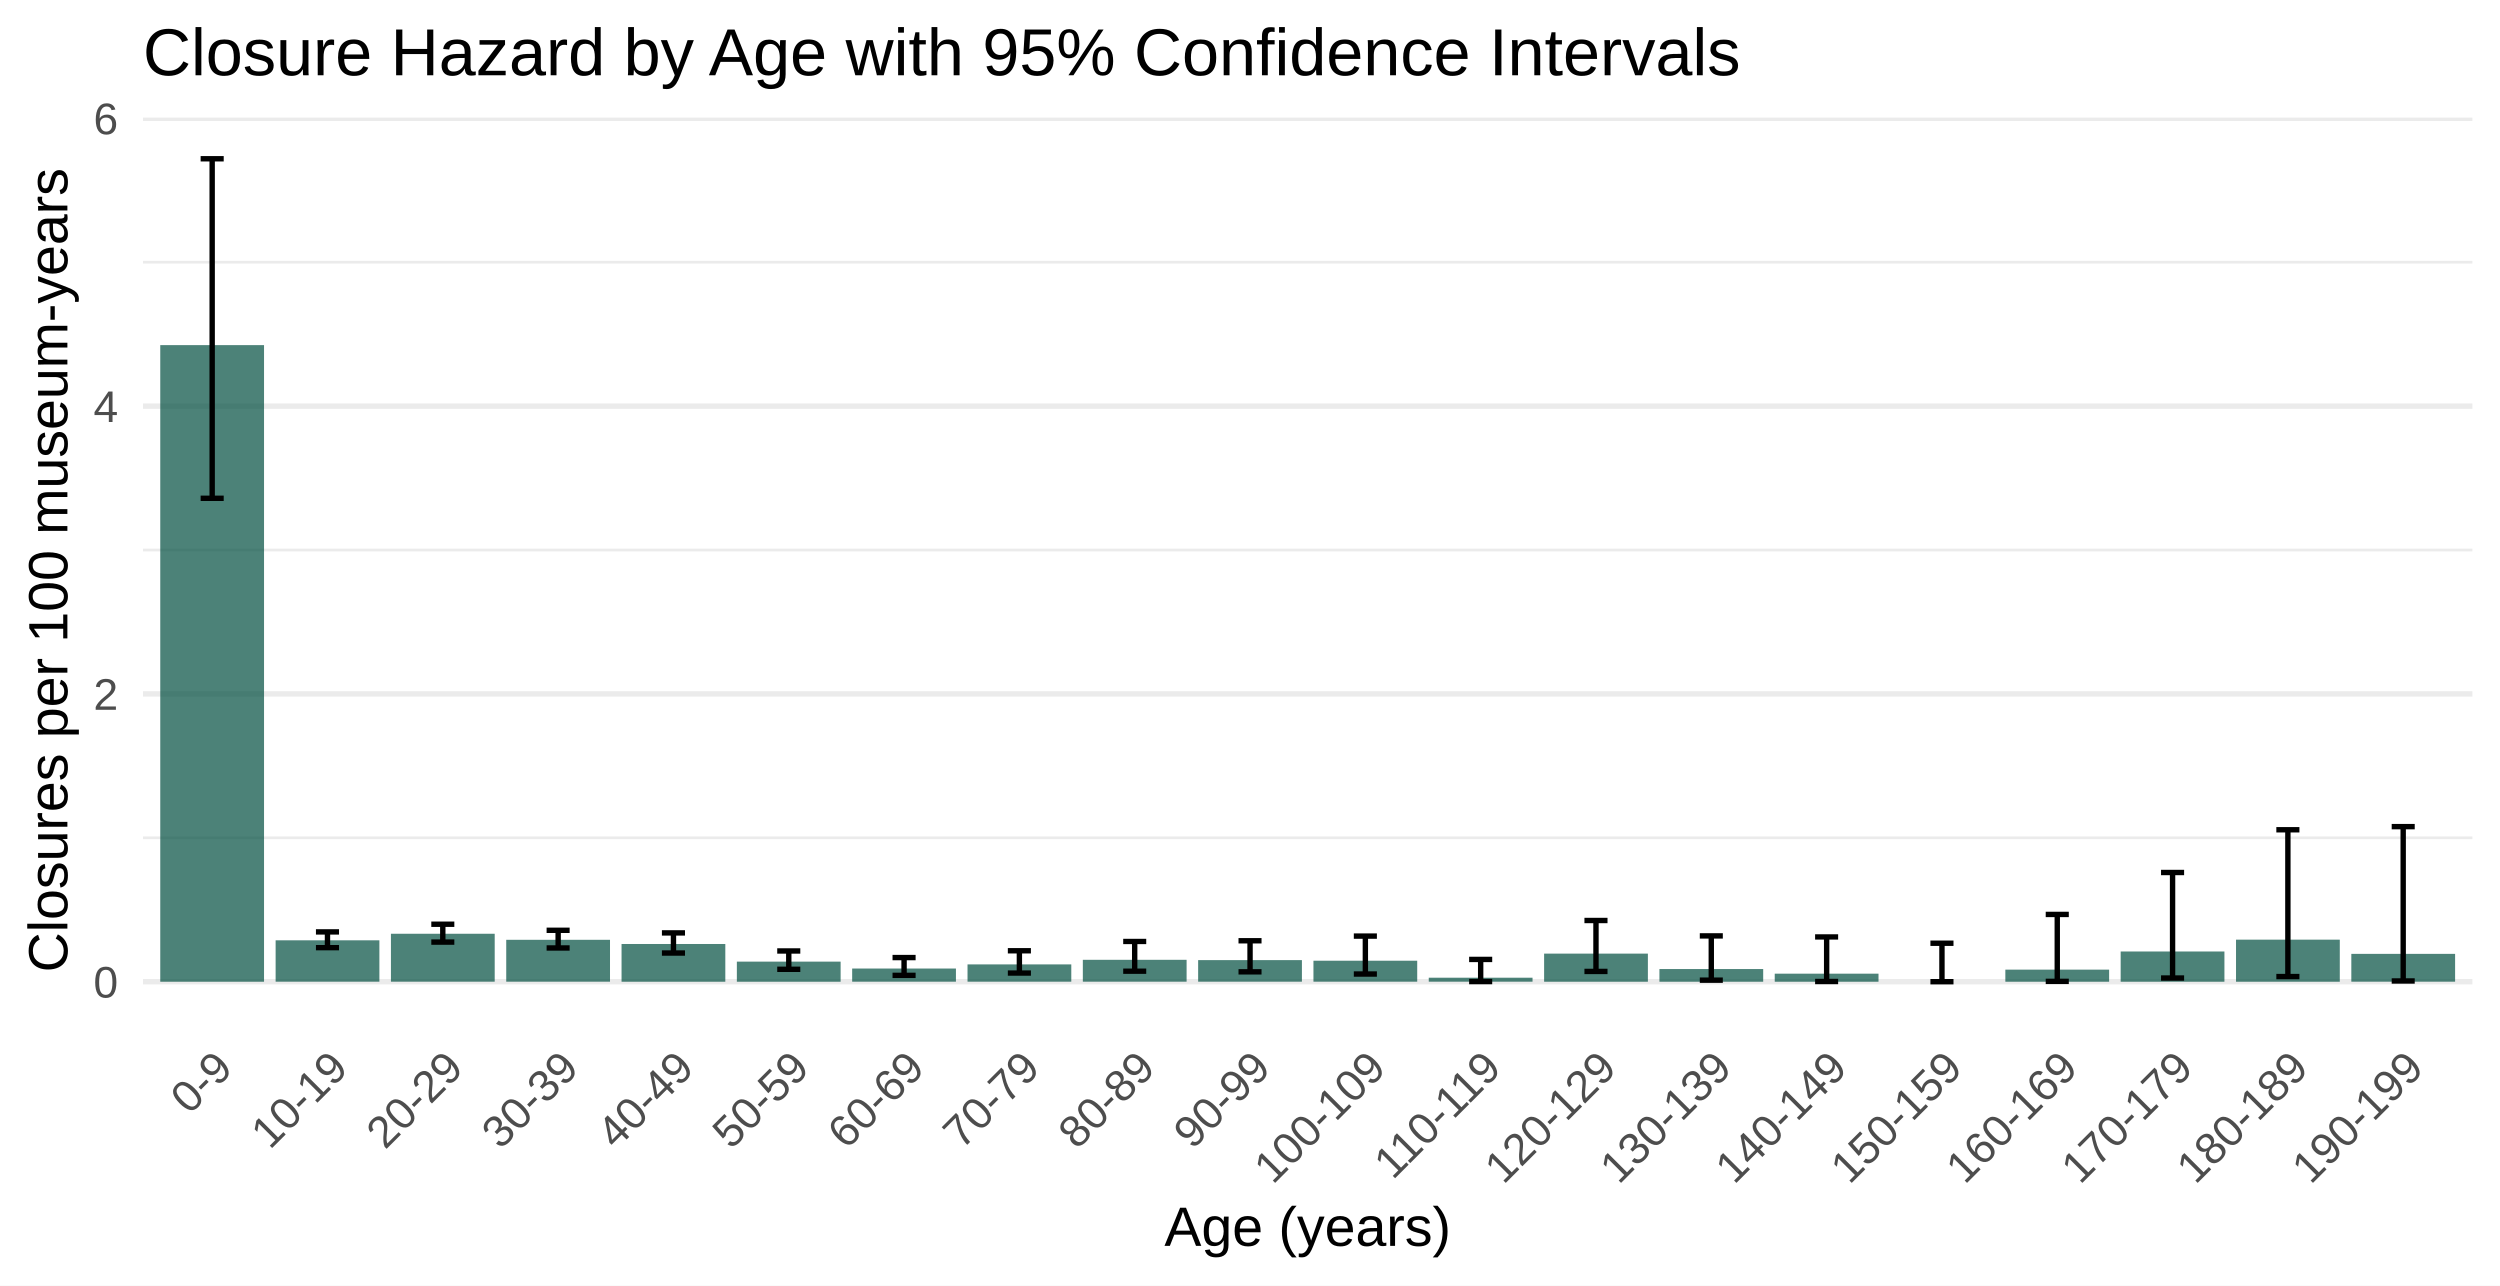
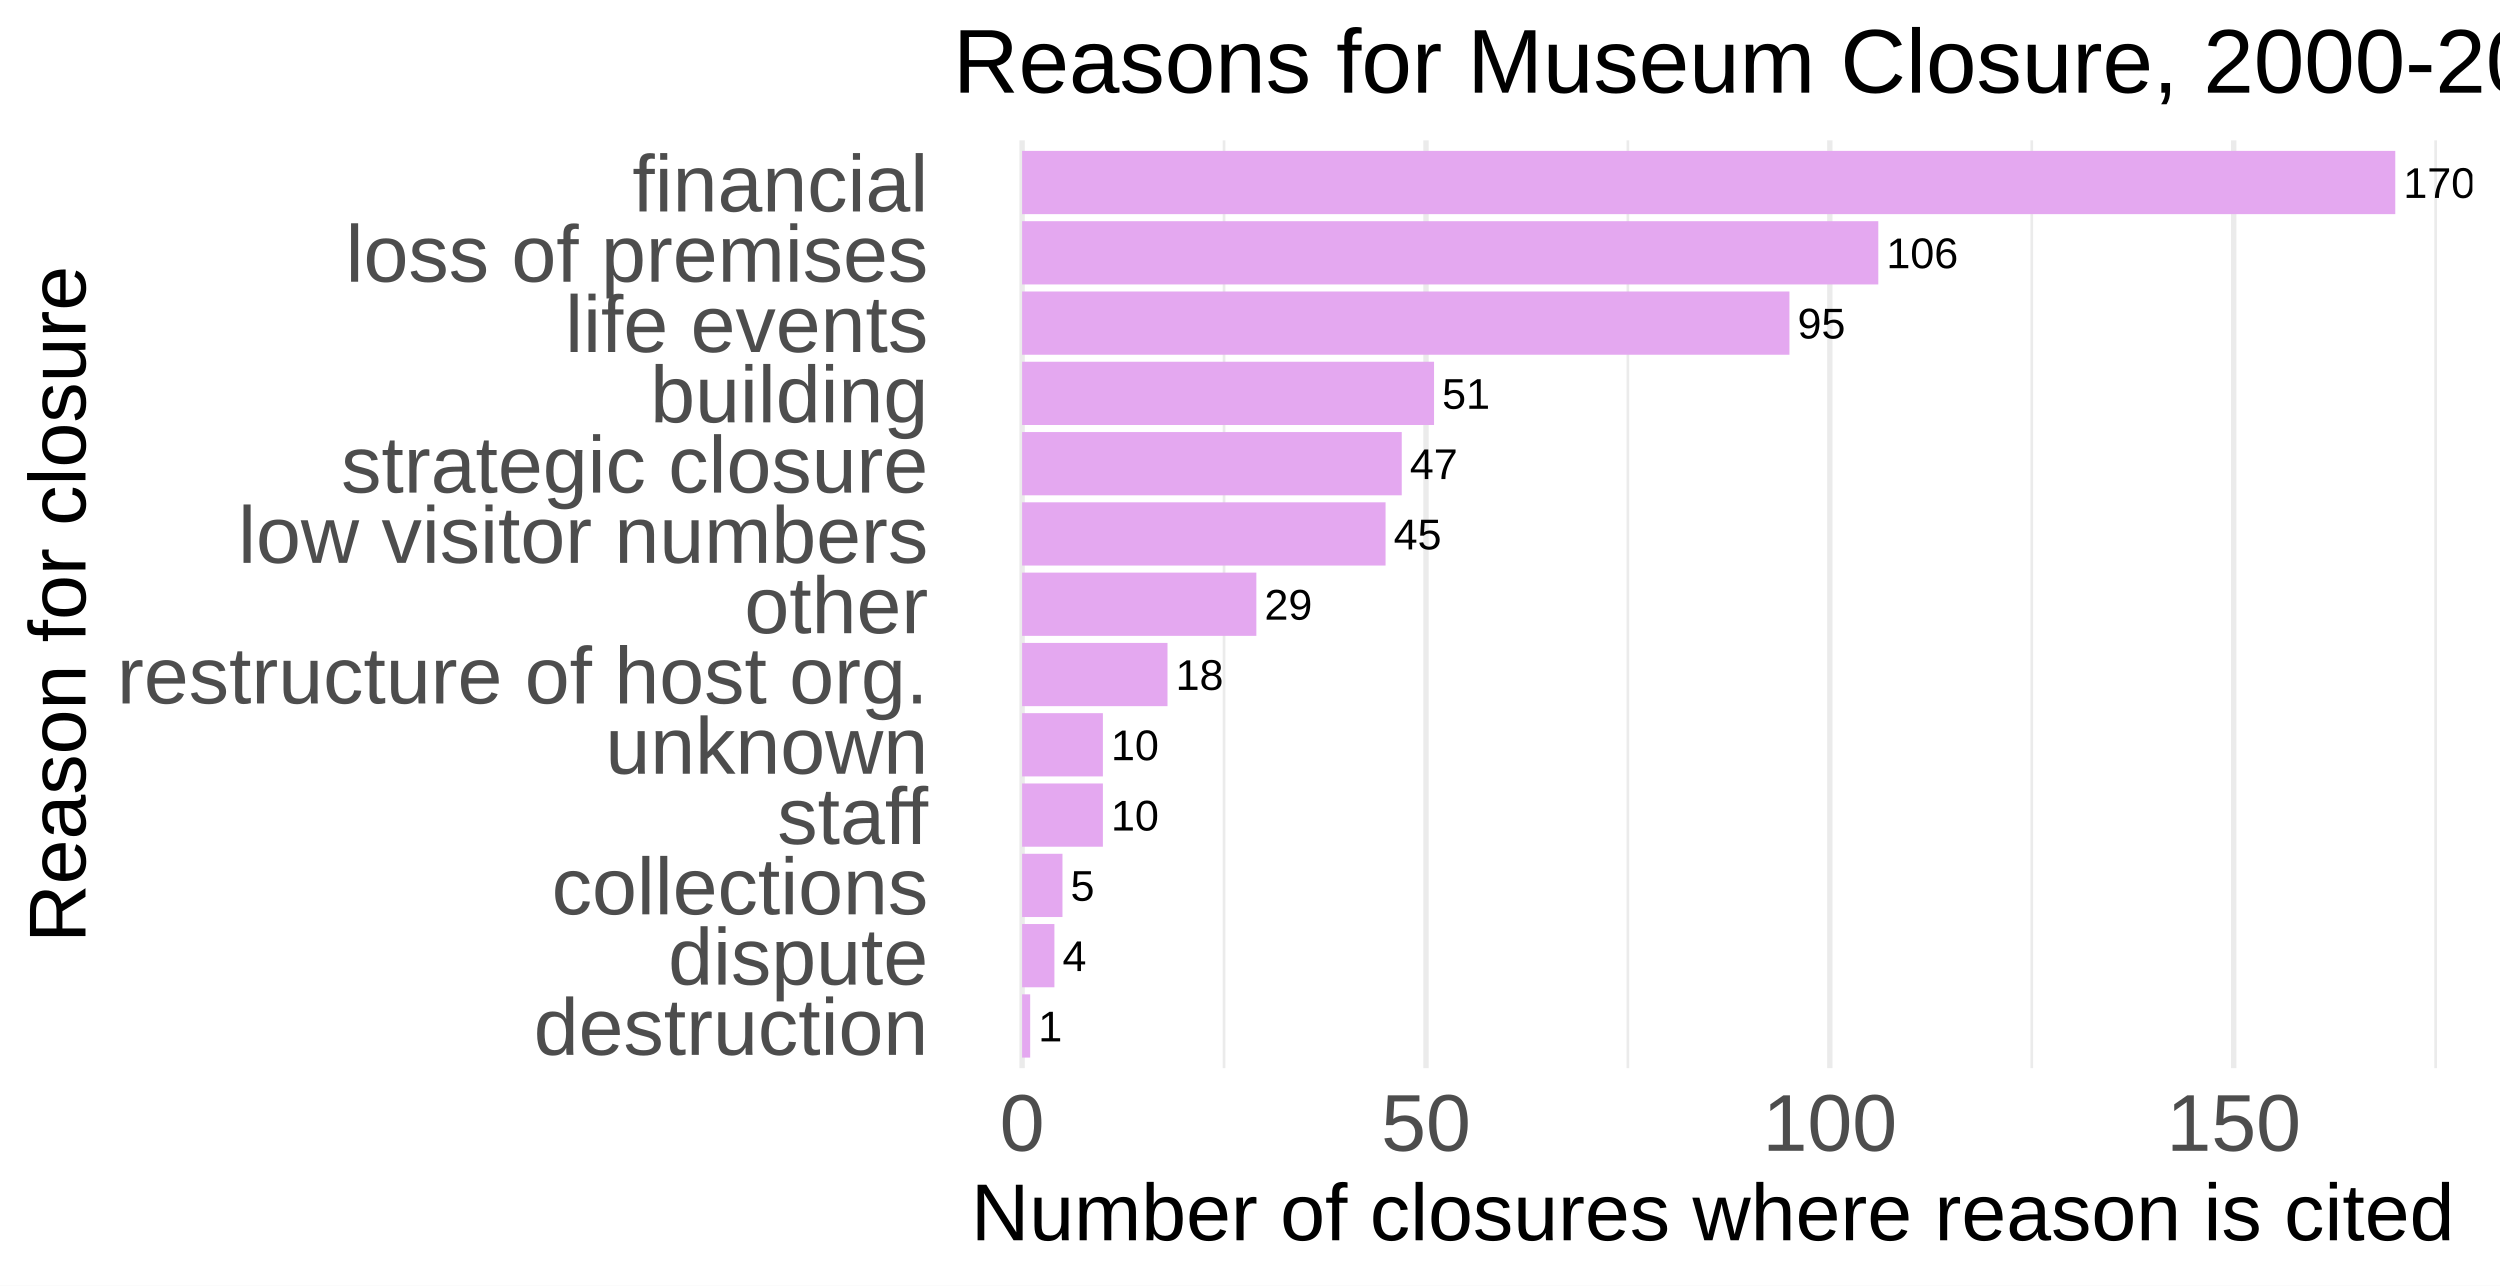
<svg xmlns="http://www.w3.org/2000/svg" class="svglite" width="496.06pt" height="255.12pt" viewBox="0 0 496.06 255.12">
  <defs>
    <style type="text/css">
    .svglite line, .svglite polyline, .svglite polygon, .svglite path, .svglite rect, .svglite circle {
      fill: none;
      stroke: #000000;
      stroke-linecap: round;
      stroke-linejoin: round;
      stroke-miterlimit: 10.00;
    }
    .svglite text {
      white-space: pre;
    }
  </style>
  </defs>
  <rect width="100%" height="100%" style="stroke: none; fill: #FFFFFF;" />
  <defs>
    <clipPath id="cpMC4wMHw0OTYuMDZ8MC4wMHwyNTUuMTI=">
      <rect x="0.00" y="0.00" width="496.06" height="255.12" />
    </clipPath>
  </defs>
  <g clip-path="url(#cpMC4wMHw0OTYuMDZ8MC4wMHwyNTUuMTI=)">
</g>
  <defs>
-     <clipPath id="cpMjguMzd8NDkwLjU4fDIzLjM0fDIwMi45Ng==">
-       <rect x="28.37" y="23.34" width="462.21" height="179.62" />
+     <clipPath id="cpMTg5LjEwfDQ5MC41OHwyNy44NXwyMTEuOTQ=">
+       <rect x="189.10" y="27.85" width="301.48" height="184.09" />
    </clipPath>
  </defs>
-   <g clip-path="url(#cpMjguMzd8NDkwLjU4fDIzLjM0fDIwMi45Ng==)">
-     <polyline points="28.37,166.24 490.58,166.24 " style="stroke-width: 0.53; stroke: #EBEBEB; stroke-linecap: butt;" />
-     <polyline points="28.37,109.14 490.58,109.14 " style="stroke-width: 0.53; stroke: #EBEBEB; stroke-linecap: butt;" />
-     <polyline points="28.37,52.03 490.58,52.03 " style="stroke-width: 0.53; stroke: #EBEBEB; stroke-linecap: butt;" />
-     <polyline points="28.37,194.79 490.58,194.79 " style="stroke-width: 1.07; stroke: #EBEBEB; stroke-linecap: butt;" />
-     <polyline points="28.37,137.69 490.58,137.69 " style="stroke-width: 1.07; stroke: #EBEBEB; stroke-linecap: butt;" />
-     <polyline points="28.37,80.59 490.58,80.59 " style="stroke-width: 1.07; stroke: #EBEBEB; stroke-linecap: butt;" />
-     <polyline points="28.37,23.48 490.58,23.48 " style="stroke-width: 1.07; stroke: #EBEBEB; stroke-linecap: butt;" />
-     <rect x="31.80" y="68.48" width="20.59" height="126.32" style="stroke-width: 1.07; stroke: none; stroke-linecap: butt; stroke-linejoin: miter; fill: #004D40; fill-opacity: 0.70;" />
-     <rect x="54.69" y="186.58" width="20.59" height="8.21" style="stroke-width: 1.07; stroke: none; stroke-linecap: butt; stroke-linejoin: miter; fill: #004D40; fill-opacity: 0.70;" />
-     <rect x="77.57" y="185.28" width="20.59" height="9.51" style="stroke-width: 1.07; stroke: none; stroke-linecap: butt; stroke-linejoin: miter; fill: #004D40; fill-opacity: 0.70;" />
-     <rect x="100.45" y="186.48" width="20.59" height="8.31" style="stroke-width: 1.07; stroke: none; stroke-linecap: butt; stroke-linejoin: miter; fill: #004D40; fill-opacity: 0.70;" />
-     <rect x="123.33" y="187.31" width="20.59" height="7.49" style="stroke-width: 1.07; stroke: none; stroke-linecap: butt; stroke-linejoin: miter; fill: #004D40; fill-opacity: 0.70;" />
-     <rect x="146.21" y="190.81" width="20.59" height="3.99" style="stroke-width: 1.07; stroke: none; stroke-linecap: butt; stroke-linejoin: miter; fill: #004D40; fill-opacity: 0.70;" />
-     <rect x="169.09" y="192.18" width="20.59" height="2.61" style="stroke-width: 1.07; stroke: none; stroke-linecap: butt; stroke-linejoin: miter; fill: #004D40; fill-opacity: 0.70;" />
-     <rect x="191.98" y="191.36" width="20.59" height="3.43" style="stroke-width: 1.07; stroke: none; stroke-linecap: butt; stroke-linejoin: miter; fill: #004D40; fill-opacity: 0.70;" />
-     <rect x="214.86" y="190.45" width="20.59" height="4.34" style="stroke-width: 1.07; stroke: none; stroke-linecap: butt; stroke-linejoin: miter; fill: #004D40; fill-opacity: 0.70;" />
-     <rect x="237.74" y="190.51" width="20.59" height="4.28" style="stroke-width: 1.07; stroke: none; stroke-linecap: butt; stroke-linejoin: miter; fill: #004D40; fill-opacity: 0.70;" />
-     <rect x="260.62" y="190.63" width="20.59" height="4.16" style="stroke-width: 1.07; stroke: none; stroke-linecap: butt; stroke-linejoin: miter; fill: #004D40; fill-opacity: 0.70;" />
-     <rect x="283.50" y="194.00" width="20.59" height="0.79" style="stroke-width: 1.07; stroke: none; stroke-linecap: butt; stroke-linejoin: miter; fill: #004D40; fill-opacity: 0.70;" />
-     <rect x="306.39" y="189.22" width="20.59" height="5.58" style="stroke-width: 1.07; stroke: none; stroke-linecap: butt; stroke-linejoin: miter; fill: #004D40; fill-opacity: 0.70;" />
-     <rect x="329.27" y="192.28" width="20.59" height="2.52" style="stroke-width: 1.07; stroke: none; stroke-linecap: butt; stroke-linejoin: miter; fill: #004D40; fill-opacity: 0.70;" />
-     <rect x="352.15" y="193.20" width="20.59" height="1.60" style="stroke-width: 1.07; stroke: none; stroke-linecap: butt; stroke-linejoin: miter; fill: #004D40; fill-opacity: 0.70;" />
-     <rect x="375.03" y="194.79" width="20.59" height="0.00" style="stroke-width: 1.07; stroke: none; stroke-linecap: butt; stroke-linejoin: miter; fill: #004D40; fill-opacity: 0.70;" />
-     <rect x="397.91" y="192.40" width="20.59" height="2.40" style="stroke-width: 1.07; stroke: none; stroke-linecap: butt; stroke-linejoin: miter; fill: #004D40; fill-opacity: 0.70;" />
-     <rect x="420.79" y="188.80" width="20.59" height="6.00" style="stroke-width: 1.07; stroke: none; stroke-linecap: butt; stroke-linejoin: miter; fill: #004D40; fill-opacity: 0.70;" />
-     <rect x="443.68" y="186.45" width="20.59" height="8.35" style="stroke-width: 1.07; stroke: none; stroke-linecap: butt; stroke-linejoin: miter; fill: #004D40; fill-opacity: 0.70;" />
-     <rect x="466.56" y="189.27" width="20.59" height="5.52" style="stroke-width: 1.07; stroke: none; stroke-linecap: butt; stroke-linejoin: miter; fill: #004D40; fill-opacity: 0.70;" />
-     <polyline points="39.81,31.50 44.39,31.50 " style="stroke-width: 1.07; stroke-linecap: butt;" />
-     <polyline points="42.10,31.50 42.10,98.88 " style="stroke-width: 1.07; stroke-linecap: butt;" />
-     <polyline points="39.81,98.88 44.39,98.88 " style="stroke-width: 1.07; stroke-linecap: butt;" />
-     <polyline points="62.69,184.91 67.27,184.91 " style="stroke-width: 1.07; stroke-linecap: butt;" />
-     <polyline points="64.98,184.91 64.98,188.04 " style="stroke-width: 1.07; stroke-linecap: butt;" />
-     <polyline points="62.69,188.04 67.27,188.04 " style="stroke-width: 1.07; stroke-linecap: butt;" />
-     <polyline points="85.58,183.39 90.15,183.39 " style="stroke-width: 1.07; stroke-linecap: butt;" />
-     <polyline points="87.86,183.39 87.86,186.94 " style="stroke-width: 1.07; stroke-linecap: butt;" />
-     <polyline points="85.58,186.94 90.15,186.94 " style="stroke-width: 1.07; stroke-linecap: butt;" />
-     <polyline points="108.46,184.59 113.03,184.59 " style="stroke-width: 1.07; stroke-linecap: butt;" />
-     <polyline points="110.75,184.59 110.75,188.10 " style="stroke-width: 1.07; stroke-linecap: butt;" />
-     <polyline points="108.46,188.10 113.03,188.10 " style="stroke-width: 1.07; stroke-linecap: butt;" />
-     <polyline points="131.34,185.11 135.92,185.11 " style="stroke-width: 1.07; stroke-linecap: butt;" />
-     <polyline points="133.63,185.11 133.63,189.11 " style="stroke-width: 1.07; stroke-linecap: butt;" />
-     <polyline points="131.34,189.11 135.92,189.11 " style="stroke-width: 1.07; stroke-linecap: butt;" />
-     <polyline points="154.22,188.70 158.80,188.70 " style="stroke-width: 1.07; stroke-linecap: butt;" />
-     <polyline points="156.51,188.70 156.51,192.33 " style="stroke-width: 1.07; stroke-linecap: butt;" />
-     <polyline points="154.22,192.33 158.80,192.33 " style="stroke-width: 1.07; stroke-linecap: butt;" />
-     <polyline points="177.10,190.00 181.68,190.00 " style="stroke-width: 1.07; stroke-linecap: butt;" />
-     <polyline points="179.39,190.00 179.39,193.54 " style="stroke-width: 1.07; stroke-linecap: butt;" />
-     <polyline points="177.10,193.54 181.68,193.54 " style="stroke-width: 1.07; stroke-linecap: butt;" />
-     <polyline points="199.98,188.66 204.56,188.66 " style="stroke-width: 1.07; stroke-linecap: butt;" />
-     <polyline points="202.27,188.66 202.27,193.08 " style="stroke-width: 1.07; stroke-linecap: butt;" />
-     <polyline points="199.98,193.08 204.56,193.08 " style="stroke-width: 1.07; stroke-linecap: butt;" />
-     <polyline points="222.87,186.81 227.44,186.81 " style="stroke-width: 1.07; stroke-linecap: butt;" />
-     <polyline points="225.15,186.81 225.15,192.71 " style="stroke-width: 1.07; stroke-linecap: butt;" />
-     <polyline points="222.87,192.71 227.44,192.71 " style="stroke-width: 1.07; stroke-linecap: butt;" />
-     <polyline points="245.75,186.67 250.32,186.67 " style="stroke-width: 1.07; stroke-linecap: butt;" />
-     <polyline points="248.04,186.67 248.04,192.84 " style="stroke-width: 1.07; stroke-linecap: butt;" />
-     <polyline points="245.75,192.84 250.32,192.84 " style="stroke-width: 1.07; stroke-linecap: butt;" />
-     <polyline points="268.63,185.74 273.21,185.74 " style="stroke-width: 1.07; stroke-linecap: butt;" />
-     <polyline points="270.92,185.74 270.92,193.27 " style="stroke-width: 1.07; stroke-linecap: butt;" />
-     <polyline points="268.63,193.27 273.21,193.27 " style="stroke-width: 1.07; stroke-linecap: butt;" />
-     <polyline points="291.51,190.38 296.09,190.38 " style="stroke-width: 1.07; stroke-linecap: butt;" />
-     <polyline points="293.80,190.38 293.80,194.77 " style="stroke-width: 1.07; stroke-linecap: butt;" />
-     <polyline points="291.51,194.77 296.09,194.77 " style="stroke-width: 1.07; stroke-linecap: butt;" />
-     <polyline points="314.39,182.65 318.97,182.65 " style="stroke-width: 1.07; stroke-linecap: butt;" />
-     <polyline points="316.68,182.65 316.68,192.75 " style="stroke-width: 1.07; stroke-linecap: butt;" />
-     <polyline points="314.39,192.75 318.97,192.75 " style="stroke-width: 1.07; stroke-linecap: butt;" />
-     <polyline points="337.28,185.70 341.85,185.70 " style="stroke-width: 1.07; stroke-linecap: butt;" />
-     <polyline points="339.56,185.70 339.56,194.49 " style="stroke-width: 1.07; stroke-linecap: butt;" />
-     <polyline points="337.28,194.49 341.85,194.49 " style="stroke-width: 1.07; stroke-linecap: butt;" />
-     <polyline points="360.16,185.91 364.73,185.91 " style="stroke-width: 1.07; stroke-linecap: butt;" />
-     <polyline points="362.45,185.91 362.45,194.75 " style="stroke-width: 1.07; stroke-linecap: butt;" />
-     <polyline points="360.16,194.75 364.73,194.75 " style="stroke-width: 1.07; stroke-linecap: butt;" />
-     <polyline points="383.04,187.16 387.62,187.16 " style="stroke-width: 1.07; stroke-linecap: butt;" />
-     <polyline points="385.33,187.16 385.33,194.79 " style="stroke-width: 1.07; stroke-linecap: butt;" />
-     <polyline points="383.04,194.79 387.62,194.79 " style="stroke-width: 1.07; stroke-linecap: butt;" />
-     <polyline points="405.92,181.45 410.50,181.45 " style="stroke-width: 1.07; stroke-linecap: butt;" />
-     <polyline points="408.21,181.45 408.21,194.73 " style="stroke-width: 1.07; stroke-linecap: butt;" />
-     <polyline points="405.92,194.73 410.50,194.73 " style="stroke-width: 1.07; stroke-linecap: butt;" />
-     <polyline points="428.80,173.13 433.38,173.13 " style="stroke-width: 1.07; stroke-linecap: butt;" />
-     <polyline points="431.09,173.13 431.09,194.07 " style="stroke-width: 1.07; stroke-linecap: butt;" />
-     <polyline points="428.80,194.07 433.38,194.07 " style="stroke-width: 1.07; stroke-linecap: butt;" />
-     <polyline points="451.68,164.64 456.26,164.64 " style="stroke-width: 1.07; stroke-linecap: butt;" />
-     <polyline points="453.97,164.64 453.97,193.78 " style="stroke-width: 1.07; stroke-linecap: butt;" />
-     <polyline points="451.68,193.78 456.26,193.78 " style="stroke-width: 1.07; stroke-linecap: butt;" />
-     <polyline points="474.57,164.02 479.14,164.02 " style="stroke-width: 1.07; stroke-linecap: butt;" />
-     <polyline points="476.85,164.02 476.85,194.65 " style="stroke-width: 1.07; stroke-linecap: butt;" />
-     <polyline points="474.57,194.65 479.14,194.65 " style="stroke-width: 1.07; stroke-linecap: butt;" />
+   <g clip-path="url(#cpMTg5LjEwfDQ5MC41OHwyNy44NXwyMTEuOTQ=)">
+     <polyline points="242.88,211.94 242.88,27.85 " style="stroke-width: 0.53; stroke: #EBEBEB; stroke-linecap: butt;" />
+     <polyline points="323.01,211.94 323.01,27.85 " style="stroke-width: 0.53; stroke: #EBEBEB; stroke-linecap: butt;" />
+     <polyline points="403.15,211.94 403.15,27.85 " style="stroke-width: 0.53; stroke: #EBEBEB; stroke-linecap: butt;" />
+     <polyline points="483.29,211.94 483.29,27.85 " style="stroke-width: 0.53; stroke: #EBEBEB; stroke-linecap: butt;" />
+     <polyline points="202.81,211.94 202.81,27.85 " style="stroke-width: 1.07; stroke: #EBEBEB; stroke-linecap: butt;" />
+     <polyline points="282.95,211.94 282.95,27.85 " style="stroke-width: 1.07; stroke: #EBEBEB; stroke-linecap: butt;" />
+     <polyline points="363.08,211.94 363.08,27.85 " style="stroke-width: 1.07; stroke: #EBEBEB; stroke-linecap: butt;" />
+     <polyline points="443.22,211.94 443.22,27.85 " style="stroke-width: 1.07; stroke: #EBEBEB; stroke-linecap: butt;" />
+     <rect x="202.81" y="71.78" width="81.74" height="12.55" style="stroke-width: 1.07; stroke: none; stroke-linecap: butt; stroke-linejoin: miter; fill: #E4A8F0;" />
+     <rect x="202.81" y="169.41" width="8.01" height="12.55" style="stroke-width: 1.07; stroke: none; stroke-linecap: butt; stroke-linejoin: miter; fill: #E4A8F0;" />
+     <rect x="202.81" y="197.30" width="1.60" height="12.55" style="stroke-width: 1.07; stroke: none; stroke-linecap: butt; stroke-linejoin: miter; fill: #E4A8F0;" />
+     <rect x="202.81" y="183.35" width="6.41" height="12.55" style="stroke-width: 1.07; stroke: none; stroke-linecap: butt; stroke-linejoin: miter; fill: #E4A8F0;" />
+     <rect x="202.81" y="29.94" width="272.47" height="12.55" style="stroke-width: 1.07; stroke: none; stroke-linecap: butt; stroke-linejoin: miter; fill: #E4A8F0;" />
+     <rect x="202.81" y="57.84" width="152.26" height="12.55" style="stroke-width: 1.07; stroke: none; stroke-linecap: butt; stroke-linejoin: miter; fill: #E4A8F0;" />
+     <rect x="202.81" y="43.89" width="169.89" height="12.55" style="stroke-width: 1.07; stroke: none; stroke-linecap: butt; stroke-linejoin: miter; fill: #E4A8F0;" />
+     <rect x="202.81" y="99.67" width="72.12" height="12.55" style="stroke-width: 1.07; stroke: none; stroke-linecap: butt; stroke-linejoin: miter; fill: #E4A8F0;" />
+     <rect x="202.81" y="113.62" width="46.48" height="12.55" style="stroke-width: 1.07; stroke: none; stroke-linecap: butt; stroke-linejoin: miter; fill: #E4A8F0;" />
+     <rect x="202.81" y="127.57" width="28.85" height="12.55" style="stroke-width: 1.07; stroke: none; stroke-linecap: butt; stroke-linejoin: miter; fill: #E4A8F0;" />
+     <rect x="202.81" y="155.46" width="16.03" height="12.55" style="stroke-width: 1.07; stroke: none; stroke-linecap: butt; stroke-linejoin: miter; fill: #E4A8F0;" />
+     <rect x="202.81" y="85.73" width="75.33" height="12.55" style="stroke-width: 1.07; stroke: none; stroke-linecap: butt; stroke-linejoin: miter; fill: #E4A8F0;" />
+     <rect x="202.81" y="141.51" width="16.03" height="12.55" style="stroke-width: 1.07; stroke: none; stroke-linecap: butt; stroke-linejoin: miter; fill: #E4A8F0;" />
+     <text x="286.15" y="81.12" style="font-size: 8.54px; font-family: &quot;Arial&quot;;" textLength="9.49px" lengthAdjust="spacingAndGlyphs">51</text>
+     <text x="212.42" y="178.74" style="font-size: 8.54px; font-family: &quot;Arial&quot;;" textLength="4.74px" lengthAdjust="spacingAndGlyphs">5</text>
+     <text x="206.01" y="206.64" style="font-size: 8.54px; font-family: &quot;Arial&quot;;" textLength="4.74px" lengthAdjust="spacingAndGlyphs">1</text>
+     <text x="210.82" y="192.69" style="font-size: 8.54px; font-family: &quot;Arial&quot;;" textLength="4.74px" lengthAdjust="spacingAndGlyphs">4</text>
+     <text x="476.88" y="39.28" style="font-size: 8.54px; font-family: &quot;Arial&quot;;" textLength="14.23px" lengthAdjust="spacingAndGlyphs">170</text>
+     <text x="356.67" y="67.17" style="font-size: 8.54px; font-family: &quot;Arial&quot;;" textLength="9.49px" lengthAdjust="spacingAndGlyphs">95</text>
+     <text x="374.30" y="53.22" style="font-size: 8.54px; font-family: &quot;Arial&quot;;" textLength="14.23px" lengthAdjust="spacingAndGlyphs">106</text>
+     <text x="276.53" y="109.01" style="font-size: 8.54px; font-family: &quot;Arial&quot;;" textLength="9.49px" lengthAdjust="spacingAndGlyphs">45</text>
+     <text x="250.89" y="122.96" style="font-size: 8.54px; font-family: &quot;Arial&quot;;" textLength="9.49px" lengthAdjust="spacingAndGlyphs">29</text>
+     <text x="233.26" y="136.90" style="font-size: 8.54px; font-family: &quot;Arial&quot;;" textLength="9.49px" lengthAdjust="spacingAndGlyphs">18</text>
+     <text x="220.44" y="164.80" style="font-size: 8.54px; font-family: &quot;Arial&quot;;" textLength="9.49px" lengthAdjust="spacingAndGlyphs">10</text>
+     <text x="279.74" y="95.06" style="font-size: 8.54px; font-family: &quot;Arial&quot;;" textLength="9.49px" lengthAdjust="spacingAndGlyphs">47</text>
+     <text x="220.44" y="150.85" style="font-size: 8.54px; font-family: &quot;Arial&quot;;" textLength="9.49px" lengthAdjust="spacingAndGlyphs">10</text>
  </g>
  <g clip-path="url(#cpMC4wMHw0OTYuMDZ8MC4wMHwyNTUuMTI=)">
-     <text x="23.44" y="197.95" text-anchor="end" style="font-size: 8.80px;fill: #4D4D4D; font-family: &quot;Arial&quot;;" textLength="4.90px" lengthAdjust="spacingAndGlyphs">0</text>
-     <text x="23.44" y="140.84" text-anchor="end" style="font-size: 8.80px;fill: #4D4D4D; font-family: &quot;Arial&quot;;" textLength="4.90px" lengthAdjust="spacingAndGlyphs">2</text>
-     <text x="23.44" y="83.74" text-anchor="end" style="font-size: 8.80px;fill: #4D4D4D; font-family: &quot;Arial&quot;;" textLength="4.90px" lengthAdjust="spacingAndGlyphs">4</text>
-     <text x="23.44" y="26.64" text-anchor="end" style="font-size: 8.80px;fill: #4D4D4D; font-family: &quot;Arial&quot;;" textLength="4.90px" lengthAdjust="spacingAndGlyphs">6</text>
-     <text transform="translate(46.56,212.35) rotate(-45)" text-anchor="end" style="font-size: 8.80px;fill: #4D4D4D; font-family: &quot;Arial&quot;;" textLength="12.72px" lengthAdjust="spacingAndGlyphs">0-9</text>
-     <text transform="translate(69.44,212.35) rotate(-45)" text-anchor="end" style="font-size: 8.80px;fill: #4D4D4D; font-family: &quot;Arial&quot;;" textLength="22.51px" lengthAdjust="spacingAndGlyphs">10-19</text>
-     <text transform="translate(92.32,212.35) rotate(-45)" text-anchor="end" style="font-size: 8.80px;fill: #4D4D4D; font-family: &quot;Arial&quot;;" textLength="22.51px" lengthAdjust="spacingAndGlyphs">20-29</text>
-     <text transform="translate(115.21,212.35) rotate(-45)" text-anchor="end" style="font-size: 8.80px;fill: #4D4D4D; font-family: &quot;Arial&quot;;" textLength="22.51px" lengthAdjust="spacingAndGlyphs">30-39</text>
-     <text transform="translate(138.09,212.35) rotate(-45)" text-anchor="end" style="font-size: 8.80px;fill: #4D4D4D; font-family: &quot;Arial&quot;;" textLength="22.51px" lengthAdjust="spacingAndGlyphs">40-49</text>
-     <text transform="translate(160.97,212.35) rotate(-45)" text-anchor="end" style="font-size: 8.80px;fill: #4D4D4D; font-family: &quot;Arial&quot;;" textLength="22.51px" lengthAdjust="spacingAndGlyphs">50-59</text>
-     <text transform="translate(183.85,212.35) rotate(-45)" text-anchor="end" style="font-size: 8.80px;fill: #4D4D4D; font-family: &quot;Arial&quot;;" textLength="22.51px" lengthAdjust="spacingAndGlyphs">60-69</text>
-     <text transform="translate(206.73,212.35) rotate(-45)" text-anchor="end" style="font-size: 8.80px;fill: #4D4D4D; font-family: &quot;Arial&quot;;" textLength="22.51px" lengthAdjust="spacingAndGlyphs">70-79</text>
-     <text transform="translate(229.61,212.35) rotate(-45)" text-anchor="end" style="font-size: 8.80px;fill: #4D4D4D; font-family: &quot;Arial&quot;;" textLength="22.51px" lengthAdjust="spacingAndGlyphs">80-89</text>
-     <text transform="translate(252.50,212.35) rotate(-45)" text-anchor="end" style="font-size: 8.80px;fill: #4D4D4D; font-family: &quot;Arial&quot;;" textLength="22.51px" lengthAdjust="spacingAndGlyphs">90-99</text>
-     <text transform="translate(275.38,212.35) rotate(-45)" text-anchor="end" style="font-size: 8.80px;fill: #4D4D4D; font-family: &quot;Arial&quot;;" textLength="32.31px" lengthAdjust="spacingAndGlyphs">100-109</text>
-     <text transform="translate(298.26,212.35) rotate(-45)" text-anchor="end" style="font-size: 8.80px;fill: #4D4D4D; font-family: &quot;Arial&quot;;" textLength="32.31px" lengthAdjust="spacingAndGlyphs">110-119</text>
-     <text transform="translate(321.14,212.35) rotate(-45)" text-anchor="end" style="font-size: 8.80px;fill: #4D4D4D; font-family: &quot;Arial&quot;;" textLength="32.31px" lengthAdjust="spacingAndGlyphs">120-129</text>
-     <text transform="translate(344.02,212.35) rotate(-45)" text-anchor="end" style="font-size: 8.80px;fill: #4D4D4D; font-family: &quot;Arial&quot;;" textLength="32.31px" lengthAdjust="spacingAndGlyphs">130-139</text>
-     <text transform="translate(366.91,212.35) rotate(-45)" text-anchor="end" style="font-size: 8.80px;fill: #4D4D4D; font-family: &quot;Arial&quot;;" textLength="32.31px" lengthAdjust="spacingAndGlyphs">140-149</text>
-     <text transform="translate(389.79,212.35) rotate(-45)" text-anchor="end" style="font-size: 8.80px;fill: #4D4D4D; font-family: &quot;Arial&quot;;" textLength="32.31px" lengthAdjust="spacingAndGlyphs">150-159</text>
-     <text transform="translate(412.67,212.35) rotate(-45)" text-anchor="end" style="font-size: 8.80px;fill: #4D4D4D; font-family: &quot;Arial&quot;;" textLength="32.31px" lengthAdjust="spacingAndGlyphs">160-169</text>
-     <text transform="translate(435.55,212.35) rotate(-45)" text-anchor="end" style="font-size: 8.80px;fill: #4D4D4D; font-family: &quot;Arial&quot;;" textLength="32.31px" lengthAdjust="spacingAndGlyphs">170-179</text>
-     <text transform="translate(458.43,212.35) rotate(-45)" text-anchor="end" style="font-size: 8.80px;fill: #4D4D4D; font-family: &quot;Arial&quot;;" textLength="32.31px" lengthAdjust="spacingAndGlyphs">180-189</text>
-     <text transform="translate(481.31,212.35) rotate(-45)" text-anchor="end" style="font-size: 8.80px;fill: #4D4D4D; font-family: &quot;Arial&quot;;" textLength="32.31px" lengthAdjust="spacingAndGlyphs">190-199</text>
-     <text x="259.48" y="247.21" text-anchor="middle" style="font-size: 11.00px; font-family: &quot;Arial&quot;;" textLength="56.87px" lengthAdjust="spacingAndGlyphs">Age (years)</text>
-     <text transform="translate(13.37,113.15) rotate(-90)" text-anchor="middle" style="font-size: 11.00px; font-family: &quot;Arial&quot;;" textLength="159.60px" lengthAdjust="spacingAndGlyphs">Closures per 100 museum-years</text>
-     <text x="28.37" y="14.94" style="font-size: 13.20px; font-family: &quot;Arial&quot;;" textLength="317.48px" lengthAdjust="spacingAndGlyphs">Closure Hazard by Age with 95% Confidence Intervals</text>
+     <text x="184.17" y="209.31" text-anchor="end" style="font-size: 16.00px;fill: #4D4D4D; font-family: &quot;Arial&quot;;" textLength="78.26px" lengthAdjust="spacingAndGlyphs">destruction</text>
+     <text x="184.17" y="195.37" text-anchor="end" style="font-size: 16.00px;fill: #4D4D4D; font-family: &quot;Arial&quot;;" textLength="51.60px" lengthAdjust="spacingAndGlyphs">dispute</text>
+     <text x="184.17" y="181.42" text-anchor="end" style="font-size: 16.00px;fill: #4D4D4D; font-family: &quot;Arial&quot;;" textLength="74.71px" lengthAdjust="spacingAndGlyphs">collections</text>
+     <text x="184.17" y="167.47" text-anchor="end" style="font-size: 16.00px;fill: #4D4D4D; font-family: &quot;Arial&quot;;" textLength="30.23px" lengthAdjust="spacingAndGlyphs">staff</text>
+     <text x="184.17" y="153.53" text-anchor="end" style="font-size: 16.00px;fill: #4D4D4D; font-family: &quot;Arial&quot;;" textLength="64.05px" lengthAdjust="spacingAndGlyphs">unknown</text>
+     <text x="184.17" y="139.58" text-anchor="end" style="font-size: 16.00px;fill: #4D4D4D; font-family: &quot;Arial&quot;;" textLength="160.94px" lengthAdjust="spacingAndGlyphs">restructure of host org.</text>
+     <text x="184.17" y="125.64" text-anchor="end" style="font-size: 16.00px;fill: #4D4D4D; font-family: &quot;Arial&quot;;" textLength="36.47px" lengthAdjust="spacingAndGlyphs">other</text>
+     <text x="184.17" y="111.69" text-anchor="end" style="font-size: 16.00px;fill: #4D4D4D; font-family: &quot;Arial&quot;;" textLength="136.93px" lengthAdjust="spacingAndGlyphs">low visitor numbers</text>
+     <text x="184.17" y="97.74" text-anchor="end" style="font-size: 16.00px;fill: #4D4D4D; font-family: &quot;Arial&quot;;" textLength="116.49px" lengthAdjust="spacingAndGlyphs">strategic closure</text>
+     <text x="184.17" y="83.80" text-anchor="end" style="font-size: 16.00px;fill: #4D4D4D; font-family: &quot;Arial&quot;;" textLength="55.17px" lengthAdjust="spacingAndGlyphs">building</text>
+     <text x="184.17" y="69.85" text-anchor="end" style="font-size: 16.00px;fill: #4D4D4D; font-family: &quot;Arial&quot;;" textLength="72.04px" lengthAdjust="spacingAndGlyphs">life events</text>
+     <text x="184.17" y="55.90" text-anchor="end" style="font-size: 16.00px;fill: #4D4D4D; font-family: &quot;Arial&quot;;" textLength="115.59px" lengthAdjust="spacingAndGlyphs">loss of premises</text>
+     <text x="184.17" y="41.96" text-anchor="end" style="font-size: 16.00px;fill: #4D4D4D; font-family: &quot;Arial&quot;;" textLength="58.71px" lengthAdjust="spacingAndGlyphs">financial</text>
+     <text x="202.81" y="228.35" text-anchor="middle" style="font-size: 16.00px;fill: #4D4D4D; font-family: &quot;Arial&quot;;" textLength="8.90px" lengthAdjust="spacingAndGlyphs">0</text>
+     <text x="282.95" y="228.35" text-anchor="middle" style="font-size: 16.00px;fill: #4D4D4D; font-family: &quot;Arial&quot;;" textLength="17.80px" lengthAdjust="spacingAndGlyphs">50</text>
+     <text x="363.08" y="228.35" text-anchor="middle" style="font-size: 16.00px;fill: #4D4D4D; font-family: &quot;Arial&quot;;" textLength="26.70px" lengthAdjust="spacingAndGlyphs">100</text>
+     <text x="443.22" y="228.35" text-anchor="middle" style="font-size: 16.00px;fill: #4D4D4D; font-family: &quot;Arial&quot;;" textLength="26.70px" lengthAdjust="spacingAndGlyphs">150</text>
+     <text x="339.84" y="246.10" text-anchor="middle" style="font-size: 16.00px; font-family: &quot;Arial&quot;;" textLength="294.34px" lengthAdjust="spacingAndGlyphs">Number of closures where reason is cited</text>
+     <text transform="translate(16.96,119.90) rotate(-90)" text-anchor="middle" style="font-size: 16.00px; font-family: &quot;Arial&quot;;" textLength="134.29px" lengthAdjust="spacingAndGlyphs">Reason for closure</text>
+     <text x="189.10" y="18.39" style="font-size: 18.00px; font-family: &quot;Arial&quot;;" textLength="334.15px" lengthAdjust="spacingAndGlyphs">Reasons for Museum Closure, 2000-2025</text>
  </g>
</svg>
